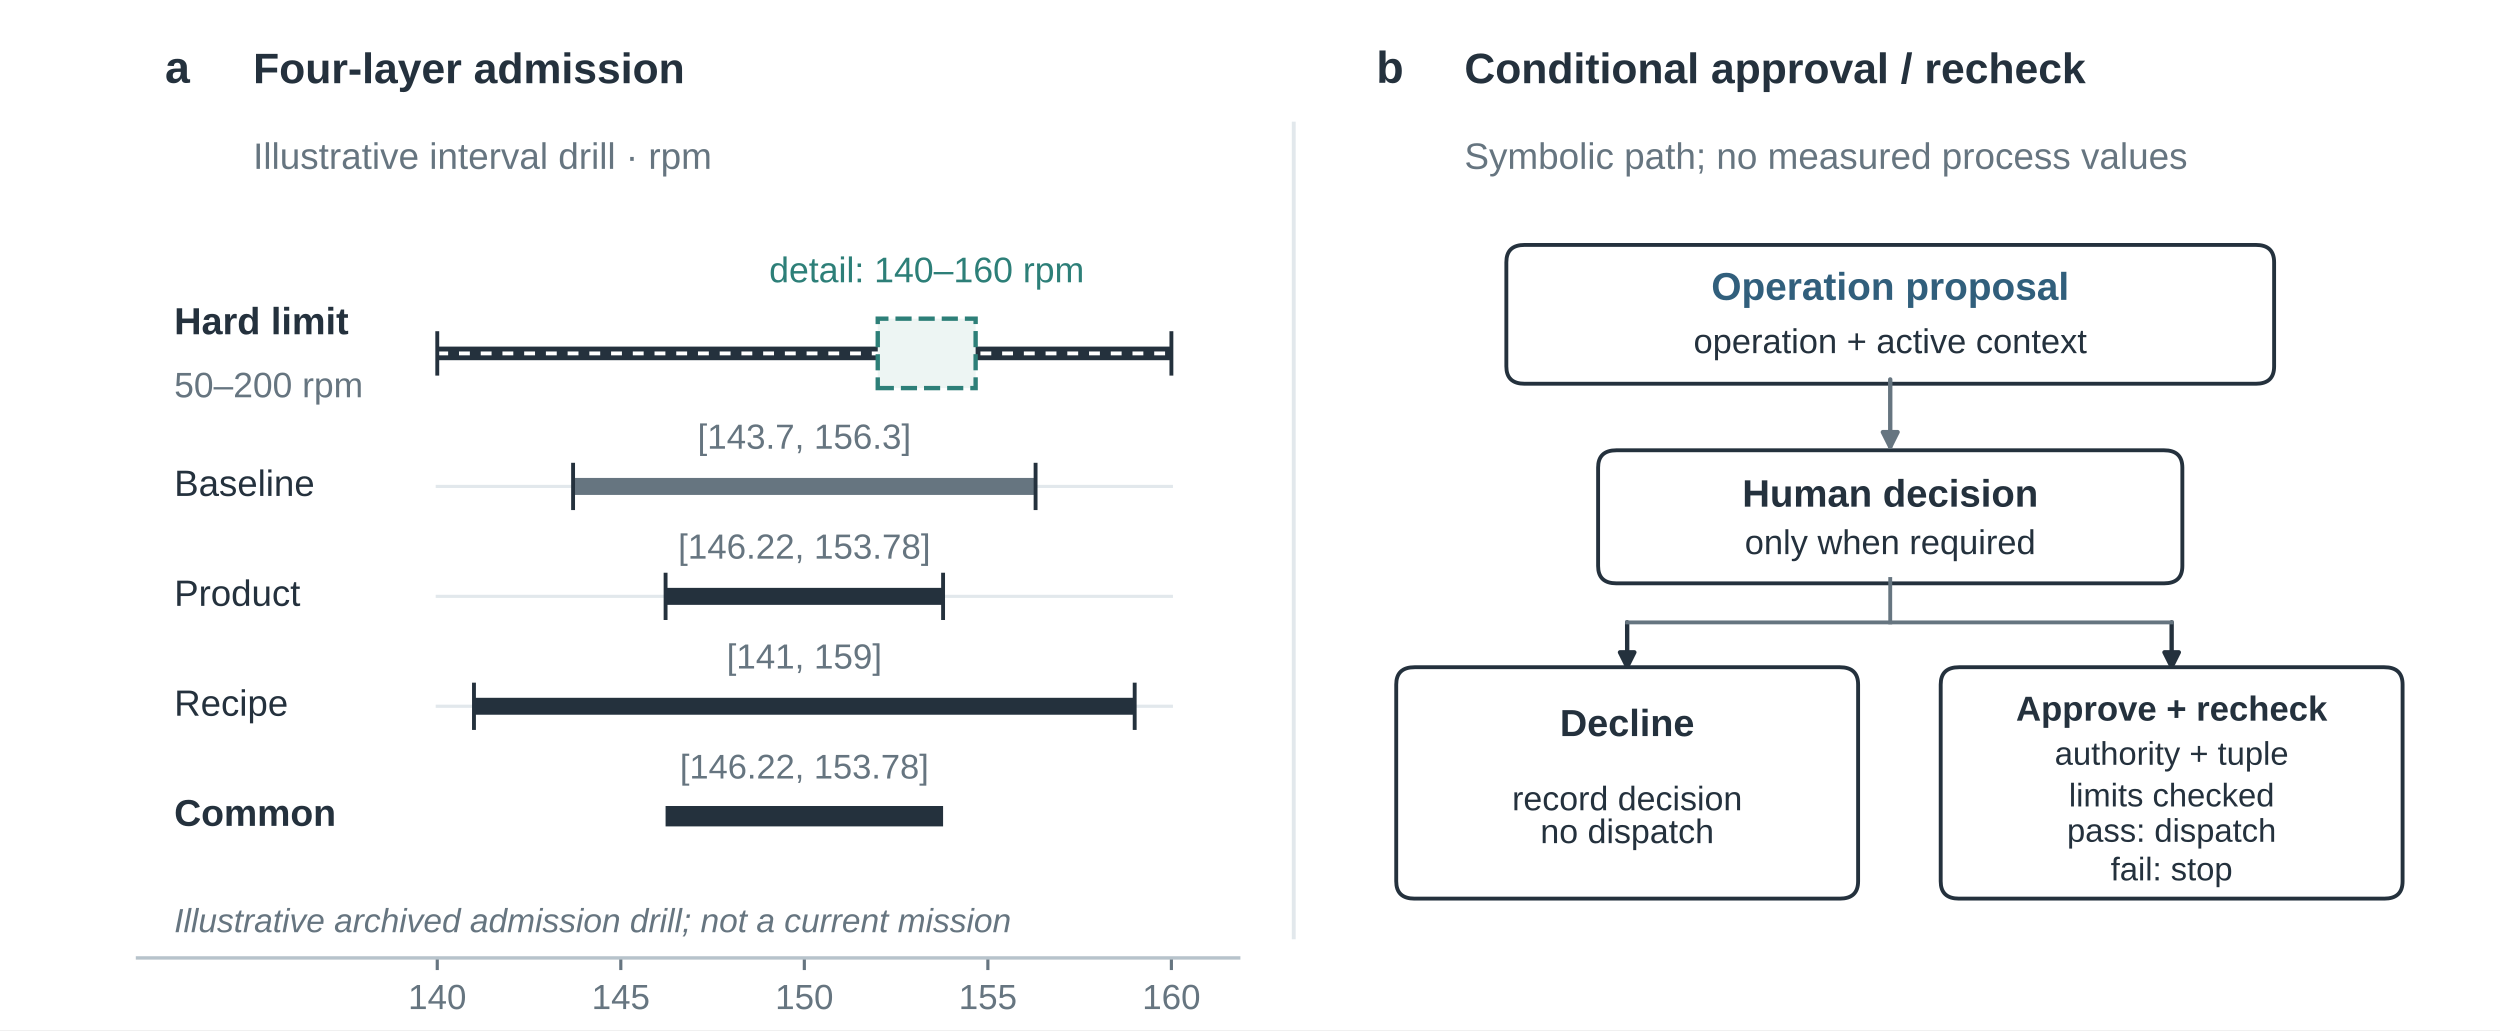
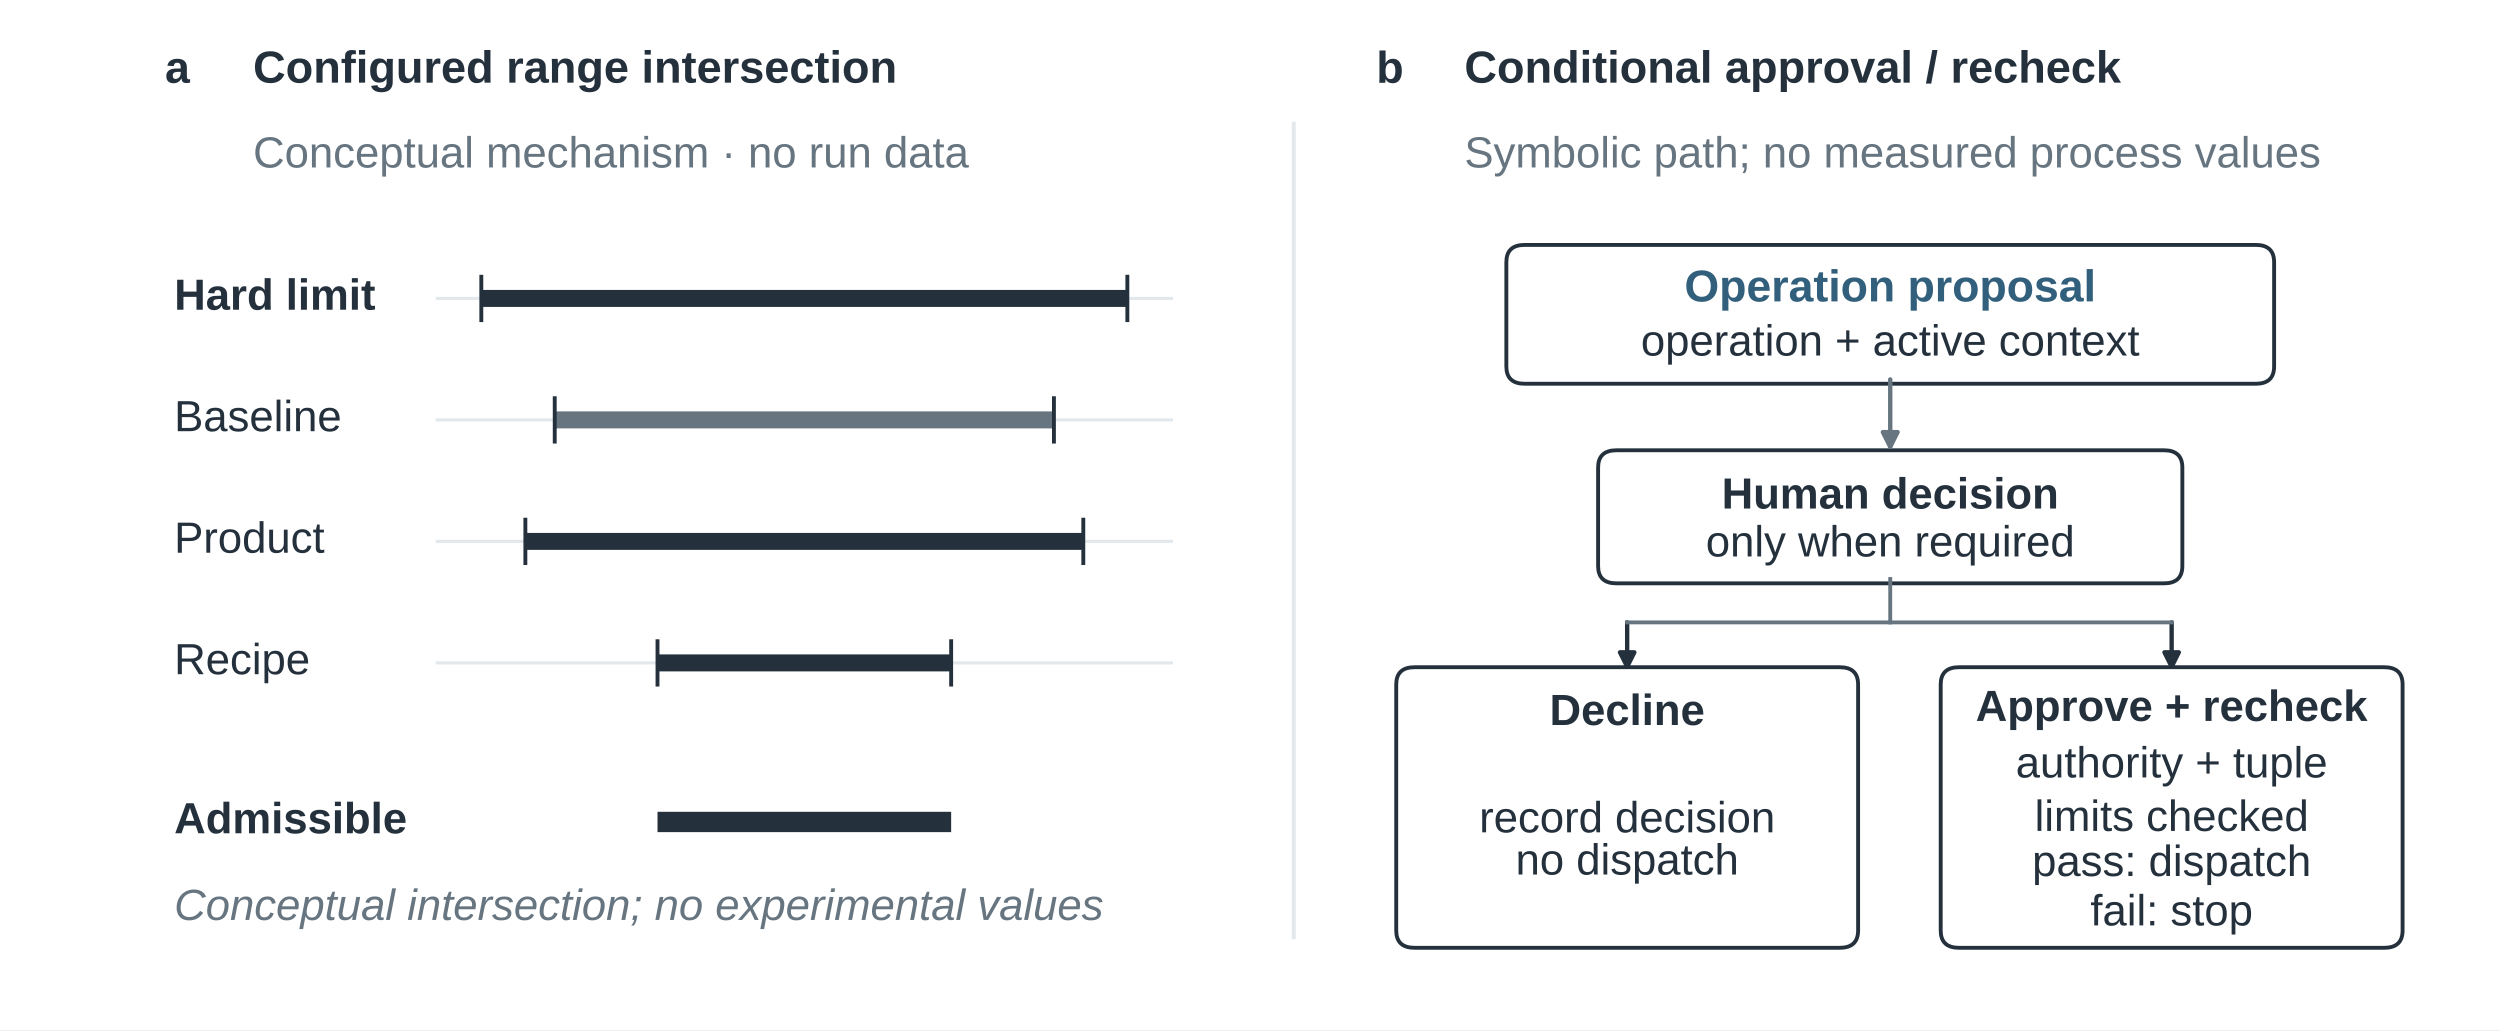
- <svg xmlns="http://www.w3.org/2000/svg" xmlns:xlink="http://www.w3.org/1999/xlink" width="515.52pt" height="212.4pt" viewBox="0 0 515.52 212.4" version="1.1">
+ <svg xmlns="http://www.w3.org/2000/svg" width="515.52pt" height="212.4pt" viewBox="0 0 515.52 212.4" version="1.1">
  <defs>
    <style type="text/css">*{stroke-linejoin: round; stroke-linecap: butt}</style>
  </defs>
  <g id="figure_1">
    <g id="patch_1">
      <path d="M 0 212.4  L 515.52 212.4  L 515.52 0  L 0 0  z " style="fill: #ffffff" />
    </g>
    <g id="axes_1">
      <g id="patch_2">
        <path d="M 28.354 197.532  L 255.428 197.532  L 255.428 23.364  L 28.354 23.364  z " style="fill: #ffffff" />
      </g>
      <g id="line2d_1">
-         <path d="M 90.168 100.308  L 241.551 100.308  " clip-path="url(#p0f09415580)" style="fill: none; stroke: #e2e8ec; stroke-width: 0.65; stroke-linecap: square" />
+         <path d="M 90.168 61.538  L 241.551 61.538  " clip-path="url(#pa8b2ef8f2f)" style="fill: none; stroke: #e2e8ec; stroke-width: 0.65; stroke-linecap: square" />
      </g>
      <g id="line2d_2">
-         <path d="M 90.168 122.974  L 241.551 122.974  " clip-path="url(#p0f09415580)" style="fill: none; stroke: #e2e8ec; stroke-width: 0.65; stroke-linecap: square" />
+         <path d="M 90.168 86.589  L 241.551 86.589  " clip-path="url(#pa8b2ef8f2f)" style="fill: none; stroke: #e2e8ec; stroke-width: 0.65; stroke-linecap: square" />
      </g>
      <g id="line2d_3">
-         <path d="M 90.168 145.639  L 241.551 145.639  " clip-path="url(#p0f09415580)" style="fill: none; stroke: #e2e8ec; stroke-width: 0.65; stroke-linecap: square" />
+         <path d="M 90.168 111.641  L 241.551 111.641  " clip-path="url(#pa8b2ef8f2f)" style="fill: none; stroke: #e2e8ec; stroke-width: 0.65; stroke-linecap: square" />
      </g>
      <g id="line2d_4">
-         <path d="M 90.168 72.871  L 241.551 72.871  " clip-path="url(#p0f09415580)" style="fill: none; stroke: #24313d; stroke-width: 2.8" />
+         <path d="M 90.168 136.692  L 241.551 136.692  " clip-path="url(#pa8b2ef8f2f)" style="fill: none; stroke: #e2e8ec; stroke-width: 0.65; stroke-linecap: square" />
      </g>
-       <g id="matplotlib.axis_1">
-         <g id="xtick_1">
-           <g id="line2d_5">
-             <defs>
-               <path id="m30c0e786f4" d="M 0 0  L 0 2.5  " style="stroke: #667580; stroke-width: 0.65" />
-             </defs>
-             <g>
-               <use xlink:href="#m30c0e786f4" x="90.168" y="197.532" style="fill: #667580; stroke: #667580; stroke-width: 0.65" />
-             </g>
-           </g>
-           <g id="text_1">
-             <text style="font-size: 7.2px; font-family: 'Arial', 'DejaVu Sans', 'Liberation Sans', sans-serif; text-anchor: middle; fill: #667580" x="90.168" y="208.074" transform="rotate(-0 90.16827 208.0738)">140</text>
-           </g>
-         </g>
-         <g id="xtick_2">
-           <g id="line2d_6">
-             <g>
-               <use xlink:href="#m30c0e786f4" x="128.014" y="197.532" style="fill: #667580; stroke: #667580; stroke-width: 0.65" />
-             </g>
-           </g>
-           <g id="text_2">
-             <text style="font-size: 7.2px; font-family: 'Arial', 'DejaVu Sans', 'Liberation Sans', sans-serif; text-anchor: middle; fill: #667580" x="128.014" y="208.074" transform="rotate(-0 128.014 208.0738)">145</text>
-           </g>
-         </g>
-         <g id="xtick_3">
-           <g id="line2d_7">
-             <g>
-               <use xlink:href="#m30c0e786f4" x="165.86" y="197.532" style="fill: #667580; stroke: #667580; stroke-width: 0.65" />
-             </g>
-           </g>
-           <g id="text_3">
-             <text style="font-size: 7.2px; font-family: 'Arial', 'DejaVu Sans', 'Liberation Sans', sans-serif; text-anchor: middle; fill: #667580" x="165.86" y="208.074" transform="rotate(-0 165.8597 208.0738)">150</text>
-           </g>
-         </g>
-         <g id="xtick_4">
-           <g id="line2d_8">
-             <g>
-               <use xlink:href="#m30c0e786f4" x="203.705" y="197.532" style="fill: #667580; stroke: #667580; stroke-width: 0.65" />
-             </g>
-           </g>
-           <g id="text_4">
-             <text style="font-size: 7.2px; font-family: 'Arial', 'DejaVu Sans', 'Liberation Sans', sans-serif; text-anchor: middle; fill: #667580" x="203.705" y="208.074" transform="rotate(-0 203.7054 208.0738)">155</text>
-           </g>
-         </g>
-         <g id="xtick_5">
-           <g id="line2d_9">
-             <g>
-               <use xlink:href="#m30c0e786f4" x="241.551" y="197.532" style="fill: #667580; stroke: #667580; stroke-width: 0.65" />
-             </g>
-           </g>
-           <g id="text_5">
-             <text style="font-size: 7.2px; font-family: 'Arial', 'DejaVu Sans', 'Liberation Sans', sans-serif; text-anchor: middle; fill: #667580" x="241.551" y="208.074" transform="rotate(-0 241.5511 208.0738)">160</text>
-           </g>
-         </g>
+       <g id="matplotlib.axis_1" />
+       <g id="matplotlib.axis_2" />
+       <g id="text_1">
+         <text style="font-weight: 700; font-size: 9.2px; font-family: 'Arial', 'DejaVu Sans', 'Liberation Sans', sans-serif; text-anchor: start; fill: #24313d" x="34.03" y="17.074" transform="rotate(-0 34.03046 17.07367)">a</text>
      </g>
-       <g id="matplotlib.axis_2" />
-       <g id="line2d_10">
-         <path d="M 90.168 72.871  L 241.551 72.871  " clip-path="url(#p0f09415580)" style="fill: none; stroke-dasharray: 2.24,2.24; stroke-dashoffset: 0; stroke: #ffffff; stroke-width: 0.8" />
+       <g id="text_2">
+         <text style="font-weight: 700; font-size: 9.3px; font-family: 'Arial', 'DejaVu Sans', 'Liberation Sans', sans-serif; text-anchor: start; fill: #24313d" x="52.196" y="17.052" transform="rotate(-0 52.1964 17.05244)">Configured range intersection</text>
      </g>
-       <g id="patch_3">
-         <path d="M 28.354 197.532  L 255.428 197.532  " style="fill: none; stroke: #b7c3cb; stroke-width: 0.7; stroke-linejoin: miter; stroke-linecap: square" />
+       <g id="text_3">
+         <text style="font-size: 9px; font-family: 'Arial', 'DejaVu Sans', 'Liberation Sans', sans-serif; text-anchor: start; fill: #667580" x="52.196" y="34.533" transform="rotate(-0 52.1964 34.53256)">Conceptual mechanism · no run data</text>
+       </g>
+       <g id="text_4">
+         <text style="font-weight: 700; font-size: 9px; font-family: 'Arial', 'DejaVu Sans', 'Liberation Sans', sans-serif; text-anchor: start; fill: #24313d" x="35.923" y="63.867" transform="rotate(-0 35.92274 63.86691)">Hard limit</text>
+       </g>
+       <g id="line2d_5">
+         <path d="M 99.251 61.538  L 232.468 61.538  " clip-path="url(#pa8b2ef8f2f)" style="fill: none; stroke: #24313d; stroke-width: 3.5" />
+       </g>
+       <g id="text_5">
+         <text style="font-size: 9px; font-family: 'Arial', 'DejaVu Sans', 'Liberation Sans', sans-serif; text-anchor: start; fill: #24313d" x="35.923" y="88.918" transform="rotate(-0 35.92274 88.91847)">Baseline</text>
+       </g>
+       <g id="line2d_6">
+         <path d="M 114.39 86.589  L 217.33 86.589  " clip-path="url(#pa8b2ef8f2f)" style="fill: none; stroke: #667580; stroke-width: 3.5" />
      </g>
      <g id="text_6">
-         <text style="font-weight: 700; font-size: 9.2px; font-family: 'Arial', 'DejaVu Sans', 'Liberation Sans', sans-serif; text-anchor: start; fill: #24313d" x="34.03" y="17.074" transform="rotate(-0 34.03046 17.07367)">a</text>
+         <text style="font-size: 9px; font-family: 'Arial', 'DejaVu Sans', 'Liberation Sans', sans-serif; text-anchor: start; fill: #24313d" x="35.923" y="113.97" transform="rotate(-0 35.92274 113.97)">Product</text>
+       </g>
+       <g id="line2d_7">
+         <path d="M 108.334 111.641  L 223.385 111.641  " clip-path="url(#pa8b2ef8f2f)" style="fill: none; stroke: #24313d; stroke-width: 3.5" />
      </g>
      <g id="text_7">
-         <text style="font-weight: 700; font-size: 8.8px; font-family: 'Arial', 'DejaVu Sans', 'Liberation Sans', sans-serif; text-anchor: start; fill: #24313d" x="52.196" y="17.158" transform="rotate(-0 52.1964 17.15768)">Four-layer admission</text>
+         <text style="font-size: 9px; font-family: 'Arial', 'DejaVu Sans', 'Liberation Sans', sans-serif; text-anchor: start; fill: #24313d" x="35.923" y="139.022" transform="rotate(-0 35.92274 139.0216)">Recipe</text>
+       </g>
+       <g id="line2d_8">
+         <path d="M 135.583 136.692  L 196.136 136.692  " clip-path="url(#pa8b2ef8f2f)" style="fill: none; stroke: #24313d; stroke-width: 3.5" />
      </g>
      <g id="text_8">
-         <text style="font-size: 7.6px; font-family: 'Arial', 'DejaVu Sans', 'Liberation Sans', sans-serif; text-anchor: start; fill: #667580" x="52.196" y="34.827" transform="rotate(-0 52.1964 34.82719)">Illustrative interval drill · rpm</text>
+         <text style="font-weight: 700; font-size: 9px; font-family: 'Arial', 'DejaVu Sans', 'Liberation Sans', sans-serif; text-anchor: start; fill: #24313d" x="35.923" y="171.827" transform="rotate(-0 35.92274 171.8272)">Admissible</text>
      </g>
      <g id="text_9">
-         <text style="font-weight: 700; font-size: 7.8px; font-family: 'Arial', 'DejaVu Sans', 'Liberation Sans', sans-serif; text-anchor: start; fill: #24313d" x="35.923" y="68.925" transform="rotate(-0 35.92274 68.92455)">Hard limit</text>
+         <text style="font-style: italic; font-size: 9px; font-family: 'Arial', 'DejaVu Sans', 'Liberation Sans', sans-serif; text-anchor: start; fill: #667580" x="35.923" y="189.7" transform="rotate(-0 35.92274 189.6997)">Conceptual intersection; no experimental values</text>
      </g>
-       <g id="text_10">
-         <text style="font-size: 7.3px; font-family: 'Arial', 'DejaVu Sans', 'Liberation Sans', sans-serif; text-anchor: start; fill: #667580" x="35.923" y="81.917" transform="rotate(-0 35.92274 81.91741)">50–200 rpm</text>
+       <g id="line2d_9">
+         <path d="M 99.251 66.011  L 99.251 57.064  " clip-path="url(#pa8b2ef8f2f)" style="fill: none; stroke: #24313d; stroke-width: 0.8; stroke-linecap: square" />
+       </g>
+       <g id="line2d_10">
+         <path d="M 232.468 66.011  L 232.468 57.064  " clip-path="url(#pa8b2ef8f2f)" style="fill: none; stroke: #24313d; stroke-width: 0.8; stroke-linecap: square" />
      </g>
      <g id="line2d_11">
-         <path d="M 90.168 77.046  L 90.168 68.695  " clip-path="url(#p0f09415580)" style="fill: none; stroke: #24313d; stroke-width: 0.8; stroke-linecap: square" />
+         <path d="M 114.39 91.063  L 114.39 82.116  " clip-path="url(#pa8b2ef8f2f)" style="fill: none; stroke: #24313d; stroke-width: 0.8; stroke-linecap: square" />
      </g>
      <g id="line2d_12">
-         <path d="M 241.551 77.046  L 241.551 68.695  " clip-path="url(#p0f09415580)" style="fill: none; stroke: #24313d; stroke-width: 0.8; stroke-linecap: square" />
-       </g>
-       <g id="text_11">
-         <text style="font-size: 7.35px; font-family: 'Arial', 'DejaVu Sans', 'Liberation Sans', sans-serif; text-anchor: middle; fill: #2d7f78" x="191.09" y="58.202" transform="rotate(-0 191.0902 58.20161)">detail: 140–160 rpm</text>
-       </g>
-       <g id="text_12">
-         <text style="font-size: 7.55px; font-family: 'Arial', 'DejaVu Sans', 'Liberation Sans', sans-serif; text-anchor: start; fill: #24313d" x="35.923" y="102.262" transform="rotate(-0 35.92274 102.2619)">Baseline</text>
+         <path d="M 217.33 91.063  L 217.33 82.116  " clip-path="url(#pa8b2ef8f2f)" style="fill: none; stroke: #24313d; stroke-width: 0.8; stroke-linecap: square" />
      </g>
      <g id="line2d_13">
-         <path d="M 118.174 100.308  L 213.545 100.308  " clip-path="url(#p0f09415580)" style="fill: none; stroke: #667580; stroke-width: 3.5" />
-       </g>
-       <g id="text_13">
-         <text style="font-size: 7.2px; font-family: 'Arial', 'DejaVu Sans', 'Liberation Sans', sans-serif; text-anchor: middle; fill: #667580" x="165.86" y="92.53" transform="rotate(-0 165.8597 92.52996)">[143.7, 156.3]</text>
-       </g>
-       <g id="text_14">
-         <text style="font-size: 7.55px; font-family: 'Arial', 'DejaVu Sans', 'Liberation Sans', sans-serif; text-anchor: start; fill: #24313d" x="35.923" y="124.928" transform="rotate(-0 35.92274 124.9276)">Product</text>
+         <path d="M 108.334 116.114  L 108.334 107.167  " clip-path="url(#pa8b2ef8f2f)" style="fill: none; stroke: #24313d; stroke-width: 0.8; stroke-linecap: square" />
      </g>
      <g id="line2d_14">
-         <path d="M 137.248 122.974  L 194.471 122.974  " clip-path="url(#p0f09415580)" style="fill: none; stroke: #24313d; stroke-width: 3.5" />
-       </g>
-       <g id="text_15">
-         <text style="font-size: 7.2px; font-family: 'Arial', 'DejaVu Sans', 'Liberation Sans', sans-serif; text-anchor: middle; fill: #667580" x="165.86" y="115.196" transform="rotate(-0 165.8597 115.1957)">[146.22, 153.78]</text>
-       </g>
-       <g id="text_16">
-         <text style="font-size: 7.55px; font-family: 'Arial', 'DejaVu Sans', 'Liberation Sans', sans-serif; text-anchor: start; fill: #24313d" x="35.923" y="147.593" transform="rotate(-0 35.92274 147.5933)">Recipe</text>
+         <path d="M 223.385 116.114  L 223.385 107.167  " clip-path="url(#pa8b2ef8f2f)" style="fill: none; stroke: #24313d; stroke-width: 0.8; stroke-linecap: square" />
      </g>
      <g id="line2d_15">
-         <path d="M 97.737 145.639  L 233.982 145.639  " clip-path="url(#p0f09415580)" style="fill: none; stroke: #24313d; stroke-width: 3.5" />
-       </g>
-       <g id="text_17">
-         <text style="font-size: 7.2px; font-family: 'Arial', 'DejaVu Sans', 'Liberation Sans', sans-serif; text-anchor: middle; fill: #667580" x="165.86" y="137.861" transform="rotate(-0 165.8597 137.8614)">[141, 159]</text>
-       </g>
-       <g id="text_18">
-         <text style="font-weight: 700; font-size: 7.7px; font-family: 'Arial', 'DejaVu Sans', 'Liberation Sans', sans-serif; text-anchor: start; fill: #24313d" x="35.923" y="170.298" transform="rotate(-0 35.92274 170.2979)">Common</text>
-       </g>
-       <g id="text_19">
-         <text style="font-size: 7.1px; font-family: 'Arial', 'DejaVu Sans', 'Liberation Sans', sans-serif; text-anchor: middle; fill: #667580" x="165.86" y="160.548" transform="rotate(-0 165.8597 160.5481)">[146.22, 153.78]</text>
-       </g>
-       <g id="text_20">
-         <text style="font-style: italic; font-size: 6.9px; font-family: 'Arial', 'DejaVu Sans', 'Liberation Sans', sans-serif; text-anchor: start; fill: #667580" x="35.923" y="192.223" transform="rotate(-0 35.92274 192.2231)">Illustrative archived admission drill; not a current mission</text>
-       </g>
-       <g id="patch_4">
-         <path d="M 180.998 80.028  L 201.182 80.028  L 201.182 65.713  L 180.998 65.713  z " clip-path="url(#p0f09415580)" style="fill: #edf5f3; stroke-dasharray: 3.33,1.44; stroke-dashoffset: 0; stroke: #2d7f78; stroke-width: 0.9; stroke-linejoin: miter" />
+         <path d="M 135.583 141.166  L 135.583 132.219  " clip-path="url(#pa8b2ef8f2f)" style="fill: none; stroke: #24313d; stroke-width: 0.8; stroke-linecap: square" />
      </g>
      <g id="line2d_16">
-         <path d="M 118.174 104.782  L 118.174 95.835  " clip-path="url(#p0f09415580)" style="fill: none; stroke: #24313d; stroke-width: 0.8; stroke-linecap: square" />
+         <path d="M 196.136 141.166  L 196.136 132.219  " clip-path="url(#pa8b2ef8f2f)" style="fill: none; stroke: #24313d; stroke-width: 0.8; stroke-linecap: square" />
      </g>
      <g id="line2d_17">
-         <path d="M 213.545 104.782  L 213.545 95.835  " clip-path="url(#p0f09415580)" style="fill: none; stroke: #24313d; stroke-width: 0.8; stroke-linecap: square" />
-       </g>
-       <g id="line2d_18">
-         <path d="M 137.248 127.447  L 137.248 118.5  " clip-path="url(#p0f09415580)" style="fill: none; stroke: #24313d; stroke-width: 0.8; stroke-linecap: square" />
-       </g>
-       <g id="line2d_19">
-         <path d="M 194.471 127.447  L 194.471 118.5  " clip-path="url(#p0f09415580)" style="fill: none; stroke: #24313d; stroke-width: 0.8; stroke-linecap: square" />
-       </g>
-       <g id="line2d_20">
-         <path d="M 97.737 150.113  L 97.737 141.166  " clip-path="url(#p0f09415580)" style="fill: none; stroke: #24313d; stroke-width: 0.8; stroke-linecap: square" />
-       </g>
-       <g id="line2d_21">
-         <path d="M 233.982 150.113  L 233.982 141.166  " clip-path="url(#p0f09415580)" style="fill: none; stroke: #24313d; stroke-width: 0.8; stroke-linecap: square" />
-       </g>
-       <g id="line2d_22">
-         <path d="M 137.248 168.305  L 194.471 168.305  " clip-path="url(#p0f09415580)" style="fill: none; stroke: #24313d; stroke-width: 4.2" />
+         <path d="M 135.583 169.498  L 196.136 169.498  " clip-path="url(#pa8b2ef8f2f)" style="fill: none; stroke: #24313d; stroke-width: 4.2" />
      </g>
    </g>
    <g id="axes_2">
+       <g id="patch_3">
+         <path d="M 314.404 79.134  L 465.156 79.134  Q 468.941 79.134 468.941 75.555  L 468.941 54.082  Q 468.941 50.503 465.156 50.503  L 314.404 50.503  Q 310.62 50.503 310.62 54.082  L 310.62 75.555  Q 310.62 79.134 314.404 79.134  z " clip-path="url(#pf7519f1c39)" style="fill: #ffffff; stroke: #24313d; stroke-width: 0.8; stroke-linejoin: miter" />
+       </g>
+       <g id="patch_4">
+         <path d="M 333.327 120.29  L 446.233 120.29  Q 450.018 120.29 450.018 116.711  L 450.018 96.431  Q 450.018 92.852 446.233 92.852  L 333.327 92.852  Q 329.542 92.852 329.542 96.431  L 329.542 116.711  Q 329.542 120.29 333.327 120.29  z " clip-path="url(#pf7519f1c39)" style="fill: #ffffff; stroke: #24313d; stroke-width: 0.8; stroke-linejoin: miter" />
+       </g>
      <g id="patch_5">
-         <path d="M 314.404 79.134  L 465.156 79.134  Q 468.941 79.134 468.941 75.555  L 468.941 54.082  Q 468.941 50.503 465.156 50.503  L 314.404 50.503  Q 310.62 50.503 310.62 54.082  L 310.62 75.555  Q 310.62 79.134 314.404 79.134  z " clip-path="url(#p154f83866a)" style="fill: #ffffff; stroke: #24313d; stroke-width: 0.8; stroke-linejoin: miter" />
+         <path d="M 389.78 78.239  Q 389.78 85.695 389.78 92.144  " clip-path="url(#pf7519f1c39)" style="fill: none; stroke: #667580; stroke-width: 0.9; stroke-linecap: round" />
+         <path d="M 391.3 89.104  L 389.78 92.144  L 388.26 89.104  z " clip-path="url(#pf7519f1c39)" style="fill: #667580; stroke: #667580; stroke-width: 0.9; stroke-linecap: round" />
      </g>
      <g id="patch_6">
-         <path d="M 333.327 120.29  L 446.233 120.29  Q 450.018 120.29 450.018 116.711  L 450.018 96.431  Q 450.018 92.852 446.233 92.852  L 333.327 92.852  Q 329.542 92.852 329.542 96.431  L 329.542 116.711  Q 329.542 120.29 333.327 120.29  z " clip-path="url(#p154f83866a)" style="fill: #ffffff; stroke: #24313d; stroke-width: 0.8; stroke-linejoin: miter" />
+         <path d="M 335.535 128.342  Q 335.535 133.412 335.535 137.476  " clip-path="url(#pf7519f1c39)" style="fill: none; stroke: #24313d; stroke-width: 0.9; stroke-linecap: round" />
+         <path d="M 337.015 134.516  L 335.535 137.476  L 334.055 134.516  z " clip-path="url(#pf7519f1c39)" style="fill: #24313d; stroke: #24313d; stroke-width: 0.9; stroke-linecap: round" />
      </g>
      <g id="patch_7">
-         <path d="M 389.78 78.239  Q 389.78 85.695 389.78 92.144  " clip-path="url(#p154f83866a)" style="fill: none; stroke: #667580; stroke-width: 0.9; stroke-linecap: round" />
-         <path d="M 391.3 89.104  L 389.78 92.144  L 388.26 89.104  z " clip-path="url(#p154f83866a)" style="fill: #667580; stroke: #667580; stroke-width: 0.9; stroke-linecap: round" />
+         <path d="M 447.81 128.342  Q 447.81 133.412 447.81 137.476  " clip-path="url(#pf7519f1c39)" style="fill: none; stroke: #24313d; stroke-width: 0.9; stroke-linecap: round" />
+         <path d="M 449.29 134.516  L 447.81 137.476  L 446.33 134.516  z " clip-path="url(#pf7519f1c39)" style="fill: #24313d; stroke: #24313d; stroke-width: 0.9; stroke-linecap: round" />
      </g>
      <g id="patch_8">
-         <path d="M 335.535 128.342  Q 335.535 133.412 335.535 137.476  " clip-path="url(#p154f83866a)" style="fill: none; stroke: #24313d; stroke-width: 0.9; stroke-linecap: round" />
-         <path d="M 337.015 134.516  L 335.535 137.476  L 334.055 134.516  z " clip-path="url(#p154f83866a)" style="fill: #24313d; stroke: #24313d; stroke-width: 0.9; stroke-linecap: round" />
+         <path d="M 291.697 195.444  L 379.373 195.444  Q 383.157 195.444 383.157 191.866  L 383.157 141.166  Q 383.157 137.587 379.373 137.587  L 291.697 137.587  Q 287.912 137.587 287.912 141.166  L 287.912 191.866  Q 287.912 195.444 291.697 195.444  z " clip-path="url(#pf7519f1c39)" style="fill: #ffffff; stroke: #24313d; stroke-width: 0.8; stroke-linejoin: miter" />
      </g>
      <g id="patch_9">
-         <path d="M 447.81 128.342  Q 447.81 133.412 447.81 137.476  " clip-path="url(#p154f83866a)" style="fill: none; stroke: #24313d; stroke-width: 0.9; stroke-linecap: round" />
-         <path d="M 449.29 134.516  L 447.81 137.476  L 446.33 134.516  z " clip-path="url(#p154f83866a)" style="fill: #24313d; stroke: #24313d; stroke-width: 0.9; stroke-linecap: round" />
+         <path d="M 403.972 195.444  L 491.648 195.444  Q 495.433 195.444 495.433 191.866  L 495.433 141.166  Q 495.433 137.587 491.648 137.587  L 403.972 137.587  Q 400.188 137.587 400.188 141.166  L 400.188 191.866  Q 400.188 195.444 403.972 195.444  z " clip-path="url(#pf7519f1c39)" style="fill: #ffffff; stroke: #24313d; stroke-width: 0.8; stroke-linejoin: miter" />
      </g>
-       <g id="patch_10">
-         <path d="M 291.697 185.304  L 379.373 185.304  Q 383.157 185.304 383.157 181.726  L 383.157 141.166  Q 383.157 137.587 379.373 137.587  L 291.697 137.587  Q 287.912 137.587 287.912 141.166  L 287.912 181.726  Q 287.912 185.304 291.697 185.304  z " clip-path="url(#p154f83866a)" style="fill: #ffffff; stroke: #24313d; stroke-width: 0.8; stroke-linejoin: miter" />
+       <g id="line2d_18">
+         <path d="M 389.78 119.395  L 389.78 128.342  " clip-path="url(#pf7519f1c39)" style="fill: none; stroke: #667580; stroke-width: 0.8; stroke-linecap: square" />
      </g>
-       <g id="patch_11">
-         <path d="M 403.972 185.304  L 491.648 185.304  Q 495.433 185.304 495.433 181.726  L 495.433 141.166  Q 495.433 137.587 491.648 137.587  L 403.972 137.587  Q 400.188 137.587 400.188 141.166  L 400.188 181.726  Q 400.188 185.304 403.972 185.304  z " clip-path="url(#p154f83866a)" style="fill: #ffffff; stroke: #24313d; stroke-width: 0.8; stroke-linejoin: miter" />
+       <g id="line2d_19">
+         <path d="M 335.535 128.342  L 447.81 128.342  " clip-path="url(#pf7519f1c39)" style="fill: none; stroke: #667580; stroke-width: 0.8; stroke-linecap: square" />
      </g>
-       <g id="line2d_23">
-         <path d="M 389.78 119.395  L 389.78 128.342  " clip-path="url(#p154f83866a)" style="fill: none; stroke: #667580; stroke-width: 0.8; stroke-linecap: square" />
-       </g>
-       <g id="line2d_24">
-         <path d="M 335.535 128.342  L 447.81 128.342  " clip-path="url(#p154f83866a)" style="fill: none; stroke: #667580; stroke-width: 0.8; stroke-linecap: square" />
-       </g>
-       <g id="text_21">
+       <g id="text_10">
        <text style="font-weight: 700; font-size: 9.2px; font-family: 'Arial', 'DejaVu Sans', 'Liberation Sans', sans-serif; text-anchor: start; fill: #24313d" x="283.812" y="17.074" transform="rotate(-0 283.8122 17.07367)">b</text>
      </g>
-       <g id="text_22">
-         <text style="font-weight: 700; font-size: 8.8px; font-family: 'Arial', 'DejaVu Sans', 'Liberation Sans', sans-serif; text-anchor: start; fill: #24313d" x="301.978" y="17.158" transform="rotate(-0 301.9781 17.15785)">Conditional approval / recheck</text>
+       <g id="text_11">
+         <text style="font-weight: 700; font-size: 9.3px; font-family: 'Arial', 'DejaVu Sans', 'Liberation Sans', sans-serif; text-anchor: start; fill: #24313d" x="301.978" y="17.053" transform="rotate(-0 301.9781 17.05262)">Conditional approval / recheck</text>
      </g>
-       <g id="text_23">
-         <text style="font-size: 7.6px; font-family: 'Arial', 'DejaVu Sans', 'Liberation Sans', sans-serif; text-anchor: start; fill: #667580" x="301.978" y="34.827" transform="rotate(-0 301.9781 34.82704)">Symbolic path; no measured process values</text>
+       <g id="text_12">
+         <text style="font-size: 9px; font-family: 'Arial', 'DejaVu Sans', 'Liberation Sans', sans-serif; text-anchor: start; fill: #667580" x="301.978" y="34.532" transform="rotate(-0 301.9781 34.53238)">Symbolic path; no measured process values</text>
      </g>
-       <g id="text_24">
-         <text style="font-weight: 700; font-size: 8px; font-family: 'Arial', 'DejaVu Sans', 'Liberation Sans', sans-serif; text-anchor: middle; fill: #315f7c" x="389.78" y="61.841" transform="rotate(-0 389.7802 61.84109)">Operation proposal</text>
+       <g id="text_13">
+         <text style="font-weight: 700; font-size: 9.2px; font-family: 'Arial', 'DejaVu Sans', 'Liberation Sans', sans-serif; text-anchor: middle; fill: #315f7c" x="389.78" y="62.159" transform="rotate(-0 389.7802 62.15946)">Operation proposal</text>
      </g>
-       <g id="text_25">
-         <text style="font-size: 7.1px; font-family: 'Arial', 'DejaVu Sans', 'Liberation Sans', sans-serif; text-anchor: middle; fill: #24313d" x="389.78" y="72.827" transform="rotate(-0 389.7802 72.82725)">operation + active context</text>
+       <g id="text_14">
+         <text style="font-size: 9px; font-family: 'Arial', 'DejaVu Sans', 'Liberation Sans', sans-serif; text-anchor: middle; fill: #24313d" x="389.78" y="73.318" transform="rotate(-0 389.7802 73.31843)">operation + active context</text>
      </g>
-       <g id="text_26">
-         <text style="font-weight: 700; font-size: 7.9px; font-family: 'Arial', 'DejaVu Sans', 'Liberation Sans', sans-serif; text-anchor: middle; fill: #24313d" x="389.78" y="104.479" transform="rotate(-0 389.7802 104.4789)">Human decision</text>
+       <g id="text_15">
+         <text style="font-weight: 700; font-size: 9px; font-family: 'Arial', 'DejaVu Sans', 'Liberation Sans', sans-serif; text-anchor: middle; fill: #24313d" x="389.78" y="104.866" transform="rotate(-0 389.7802 104.8661)">Human decision</text>
      </g>
-       <g id="text_27">
-         <text style="font-size: 7.1px; font-family: 'Arial', 'DejaVu Sans', 'Liberation Sans', sans-serif; text-anchor: middle; fill: #24313d" x="389.78" y="114.264" transform="rotate(-0 389.7802 114.2639)">only when required</text>
+       <g id="text_16">
+         <text style="font-size: 9px; font-family: 'Arial', 'DejaVu Sans', 'Liberation Sans', sans-serif; text-anchor: middle; fill: #24313d" x="389.78" y="114.744" transform="rotate(-0 389.7802 114.7439)">only when required</text>
      </g>
-       <g id="text_28">
-         <text style="font-weight: 700; font-size: 7.8px; font-family: 'Arial', 'DejaVu Sans', 'Liberation Sans', sans-serif; text-anchor: middle; fill: #24313d" x="335.535" y="151.791" transform="rotate(-0 335.5346 151.7911)">Decline</text>
+       <g id="text_17">
+         <text style="font-weight: 700; font-size: 9px; font-family: 'Arial', 'DejaVu Sans', 'Liberation Sans', sans-serif; text-anchor: middle; fill: #24313d" x="335.535" y="149.5" transform="rotate(-0 335.5346 149.4997)">Decline</text>
      </g>
-       <g id="text_29">
-         <text style="font-size: 7px; font-family: 'Arial', 'DejaVu Sans', 'Liberation Sans', sans-serif; fill: #24313d" transform="translate(311.8019 167.0875)">record decision</text>
-         <text style="font-size: 7px; font-family: 'Arial', 'DejaVu Sans', 'Liberation Sans', sans-serif; fill: #24313d" transform="translate(317.6343 173.8563)">no dispatch</text>
+       <g id="text_18">
+         <text style="font-size: 9px; font-family: 'Arial', 'DejaVu Sans', 'Liberation Sans', sans-serif; fill: #24313d" transform="translate(305.0211 171.64)">record decision</text>
+         <text style="font-size: 9px; font-family: 'Arial', 'DejaVu Sans', 'Liberation Sans', sans-serif; fill: #24313d" transform="translate(312.52 180.3427)">no dispatch</text>
      </g>
-       <g id="text_30">
-         <text style="font-weight: 700; font-size: 7.15px; font-family: 'Arial', 'DejaVu Sans', 'Liberation Sans', sans-serif; text-anchor: middle; fill: #24313d" x="447.81" y="148.602" transform="rotate(-0 447.8103 148.6023)">Approve + recheck</text>
+       <g id="text_19">
+         <text style="font-weight: 700; font-size: 9px; font-family: 'Arial', 'DejaVu Sans', 'Liberation Sans', sans-serif; text-anchor: middle; fill: #24313d" x="447.81" y="148.664" transform="rotate(-0 447.8103 148.6643)">Approve + recheck</text>
      </g>
-       <g id="text_31">
-         <text style="font-size: 6.75px; font-family: 'Arial', 'DejaVu Sans', 'Liberation Sans', sans-serif; fill: #24313d" transform="translate(423.7022 157.7036)">authority + tuple</text>
-         <text style="font-size: 6.75px; font-family: 'Arial', 'DejaVu Sans', 'Liberation Sans', sans-serif; fill: #24313d" transform="translate(426.6168 166.2927)">limits checked</text>
-         <text style="font-size: 6.75px; font-family: 'Arial', 'DejaVu Sans', 'Liberation Sans', sans-serif; fill: #24313d" transform="translate(426.2366 173.5799)">pass: dispatch</text>
-         <text style="font-size: 6.75px; font-family: 'Arial', 'DejaVu Sans', 'Liberation Sans', sans-serif; fill: #24313d" transform="translate(435.2421 181.5394)">fail: stop</text>
+       <g id="text_20">
+         <text style="font-size: 9px; font-family: 'Arial', 'DejaVu Sans', 'Liberation Sans', sans-serif; fill: #24313d" transform="translate(415.6662 160.3145)">authority + tuple</text>
+         <text style="font-size: 9px; font-family: 'Arial', 'DejaVu Sans', 'Liberation Sans', sans-serif; fill: #24313d" transform="translate(419.5524 171.3444)">limits checked</text>
+         <text style="font-size: 9px; font-family: 'Arial', 'DejaVu Sans', 'Liberation Sans', sans-serif; fill: #24313d" transform="translate(419.0454 180.6383)">pass: dispatch</text>
+         <text style="font-size: 9px; font-family: 'Arial', 'DejaVu Sans', 'Liberation Sans', sans-serif; fill: #24313d" transform="translate(431.0527 190.8287)">fail: stop</text>
      </g>
    </g>
-     <g id="line2d_25">
+     <g id="line2d_20">
      <path d="M 266.782 193.284  L 266.782 25.488  " style="fill: none; stroke: #e2e8ec; stroke-width: 0.8; stroke-linecap: square" />
    </g>
  </g>
  <defs>
-     <clipPath id="p0f09415580">
+     <clipPath id="pa8b2ef8f2f">
      <rect x="28.354" y="23.364" width="227.074" height="174.168" />
    </clipPath>
-     <clipPath id="p154f83866a">
+     <clipPath id="pf7519f1c39">
      <rect x="278.135" y="23.364" width="227.074" height="174.168" />
    </clipPath>
  </defs>
</svg>
